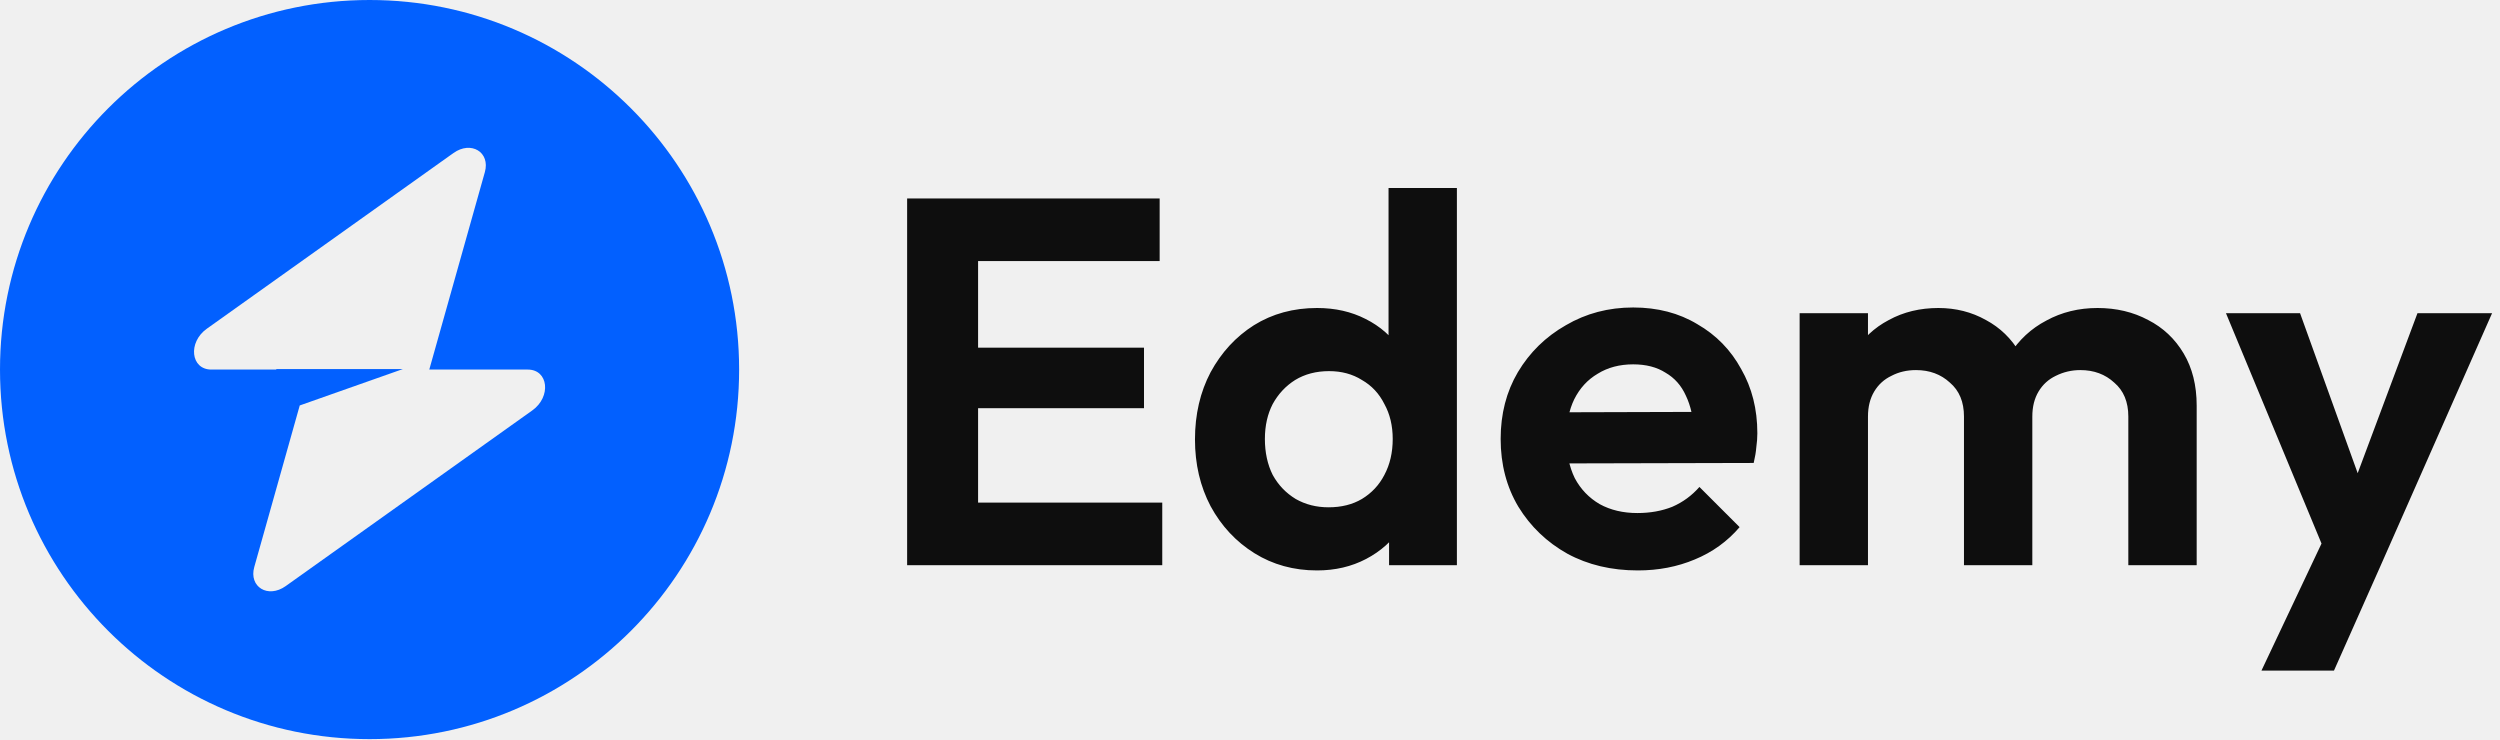
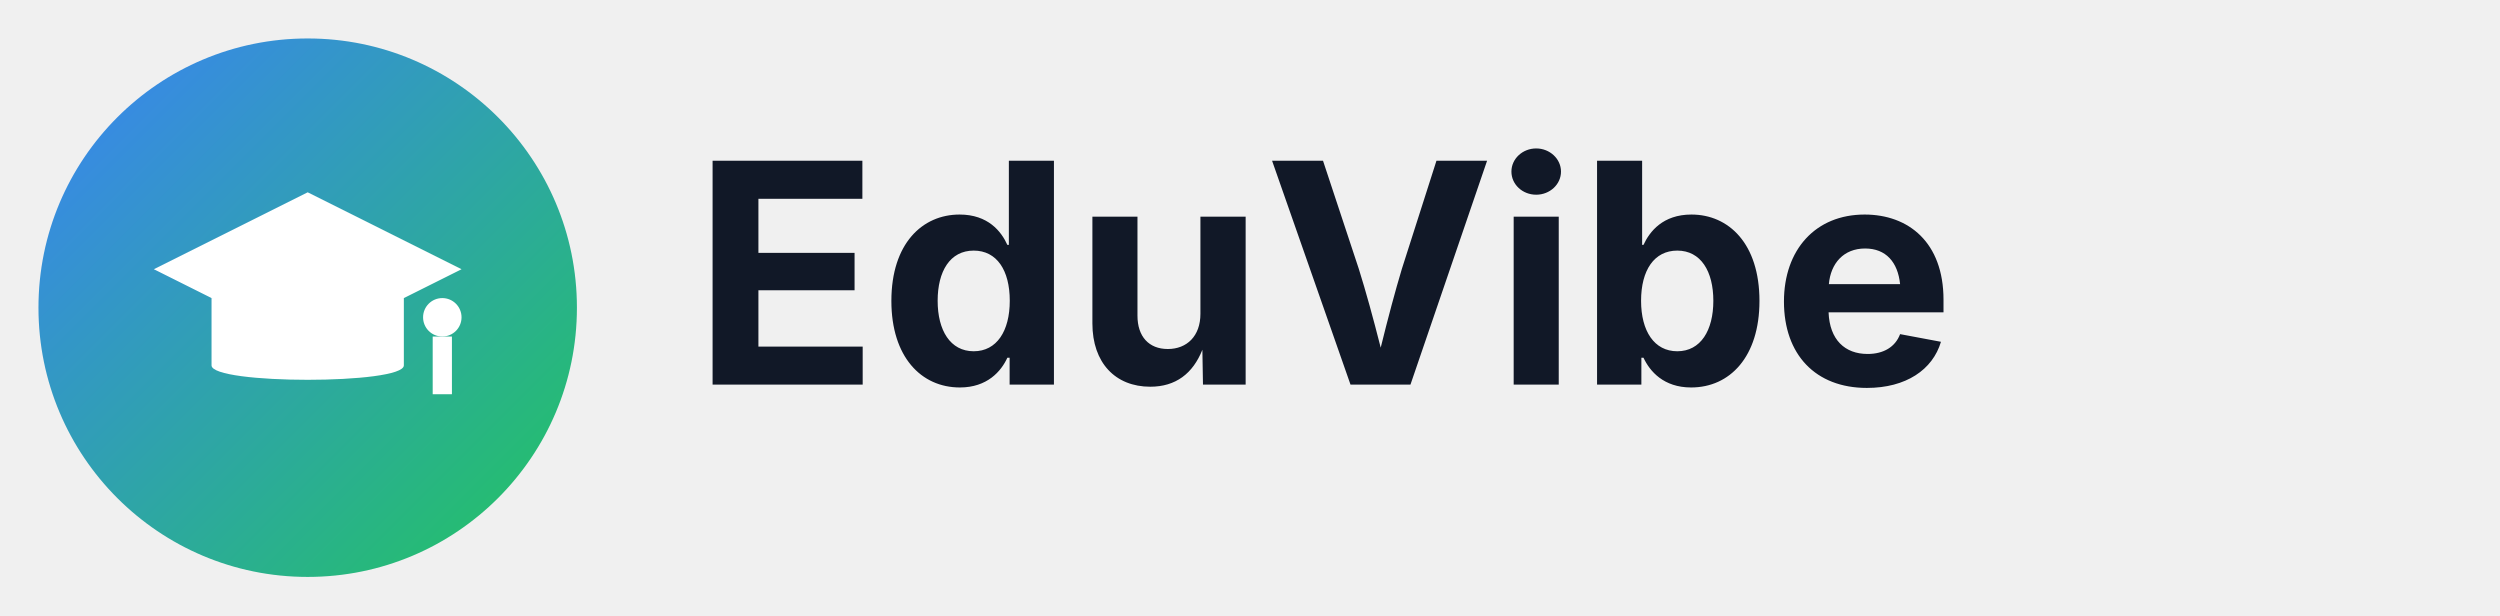
- <svg xmlns="http://www.w3.org/2000/svg" width="115" height="34" viewBox="0 0 115 34" fill="none">
-   <path fill-rule="evenodd" clip-rule="evenodd" d="M17 34C26.389 34 34 26.389 34 17C34 7.611 26.389 0 17 0C7.611 0 0 7.611 0 17C0 26.389 7.611 34 17 34ZM22.303 7.919C22.562 7.002 21.672 6.46 20.859 7.039L9.514 15.121C8.633 15.749 8.771 17 9.722 17H12.71V16.977H18.532L13.788 18.651L11.697 26.081C11.438 26.998 12.328 27.54 13.141 26.961L24.486 18.879C25.367 18.251 25.229 17 24.278 17H19.747L22.303 7.919Z" fill="#0260FF" />
-   <path d="M41.728 26V9.128H44.992V26H41.728ZM44.128 26V23.12H53.464V26H44.128ZM44.128 18.776V15.992H52.624V18.776H44.128ZM44.128 12.008V9.128H53.344V12.008H44.128ZM60.585 26.24C59.513 26.24 58.553 25.976 57.705 25.448C56.857 24.92 56.185 24.2 55.689 23.288C55.209 22.376 54.969 21.352 54.969 20.216C54.969 19.064 55.209 18.032 55.689 17.12C56.185 16.208 56.849 15.488 57.681 14.96C58.529 14.432 59.497 14.168 60.585 14.168C61.417 14.168 62.161 14.336 62.817 14.672C63.489 15.008 64.025 15.48 64.425 16.088C64.841 16.68 65.065 17.352 65.097 18.104V22.232C65.065 22.984 64.849 23.664 64.449 24.272C64.049 24.88 63.513 25.36 62.841 25.712C62.169 26.064 61.417 26.24 60.585 26.24ZM61.113 23.336C61.705 23.336 62.217 23.208 62.649 22.952C63.097 22.68 63.441 22.312 63.681 21.848C63.937 21.368 64.065 20.816 64.065 20.192C64.065 19.584 63.937 19.048 63.681 18.584C63.441 18.104 63.097 17.736 62.649 17.48C62.217 17.208 61.713 17.072 61.137 17.072C60.545 17.072 60.025 17.208 59.577 17.48C59.145 17.752 58.801 18.12 58.545 18.584C58.305 19.048 58.185 19.584 58.185 20.192C58.185 20.816 58.305 21.368 58.545 21.848C58.801 22.312 59.153 22.68 59.601 22.952C60.049 23.208 60.553 23.336 61.113 23.336ZM67.017 26H63.897V22.88L64.401 20.048L63.873 17.264V8.648H67.017V26ZM75.342 26.24C74.126 26.24 73.046 25.984 72.102 25.472C71.158 24.944 70.406 24.224 69.846 23.312C69.302 22.4 69.03 21.36 69.03 20.192C69.03 19.04 69.294 18.016 69.822 17.12C70.366 16.208 71.102 15.488 72.03 14.96C72.958 14.416 73.99 14.144 75.126 14.144C76.246 14.144 77.23 14.4 78.078 14.912C78.942 15.408 79.614 16.096 80.094 16.976C80.59 17.84 80.838 18.824 80.838 19.928C80.838 20.136 80.822 20.352 80.79 20.576C80.774 20.784 80.734 21.024 80.67 21.296L70.926 21.32V18.968L79.206 18.944L77.934 19.928C77.902 19.24 77.774 18.664 77.55 18.2C77.342 17.736 77.03 17.384 76.614 17.144C76.214 16.888 75.718 16.76 75.126 16.76C74.502 16.76 73.958 16.904 73.494 17.192C73.03 17.464 72.67 17.856 72.414 18.368C72.174 18.864 72.054 19.456 72.054 20.144C72.054 20.848 72.182 21.464 72.438 21.992C72.71 22.504 73.094 22.904 73.59 23.192C74.086 23.464 74.662 23.6 75.318 23.6C75.91 23.6 76.446 23.504 76.926 23.312C77.406 23.104 77.822 22.8 78.174 22.4L80.022 24.248C79.462 24.904 78.774 25.4 77.958 25.736C77.158 26.072 76.286 26.24 75.342 26.24ZM82.783 26V14.408H85.927V26H82.783ZM90.343 26V19.16C90.343 18.488 90.127 17.968 89.695 17.6C89.279 17.216 88.759 17.024 88.135 17.024C87.719 17.024 87.343 17.112 87.007 17.288C86.671 17.448 86.407 17.688 86.215 18.008C86.023 18.328 85.927 18.712 85.927 19.16L84.703 18.56C84.703 17.664 84.895 16.888 85.279 16.232C85.679 15.576 86.215 15.072 86.887 14.72C87.559 14.352 88.319 14.168 89.167 14.168C89.967 14.168 90.695 14.352 91.351 14.72C92.007 15.072 92.527 15.576 92.911 16.232C93.295 16.872 93.487 17.648 93.487 18.56V26H90.343ZM97.903 26V19.16C97.903 18.488 97.687 17.968 97.255 17.6C96.839 17.216 96.319 17.024 95.695 17.024C95.295 17.024 94.919 17.112 94.567 17.288C94.231 17.448 93.967 17.688 93.775 18.008C93.583 18.328 93.487 18.712 93.487 19.16L91.687 18.728C91.751 17.8 91.999 17 92.431 16.328C92.863 15.64 93.431 15.112 94.135 14.744C94.839 14.36 95.623 14.168 96.487 14.168C97.351 14.168 98.127 14.352 98.815 14.72C99.503 15.072 100.047 15.584 100.447 16.256C100.847 16.928 101.047 17.728 101.047 18.656V26H97.903ZM107.243 26.096L102.395 14.408H105.803L109.019 23.336H107.867L111.203 14.408H114.635L109.475 26.096H107.243ZM104.027 30.848L107.555 23.384L109.475 26.096L107.363 30.848H104.027Z" fill="#0E0E0E" />
+ <svg xmlns="http://www.w3.org/2000/svg" width="260" height="64" viewBox="0 0 260 64" fill="none">
+   <defs>
+     <linearGradient id="grad" x1="0" y1="0" x2="1" y2="1">
+       <stop offset="0%" stop-color="#3B82F6" />
+       <stop offset="100%" stop-color="#22C55E" />
+     </linearGradient>
+   </defs>
+   <circle cx="32" cy="32" r="28" fill="url(#grad)" />
+   <path d="M16 28L32 20L48 28L32 36L16 28Z" fill="white" />
+   <path d="M22 31V38C22 40 42 40 42 38V31" fill="white" />
+   <circle cx="46" cy="33" r="2" fill="white" />
+   <line x1="46" y1="35" x2="46" y2="41" stroke="white" stroke-width="2" />
+   <text x="72" y="40" font-family="Inter, system-ui, -apple-system, BlinkMacSystemFont, sans-serif" font-size="32" font-weight="700" fill="#111827">
+     EduVibe
+   </text>
</svg>
